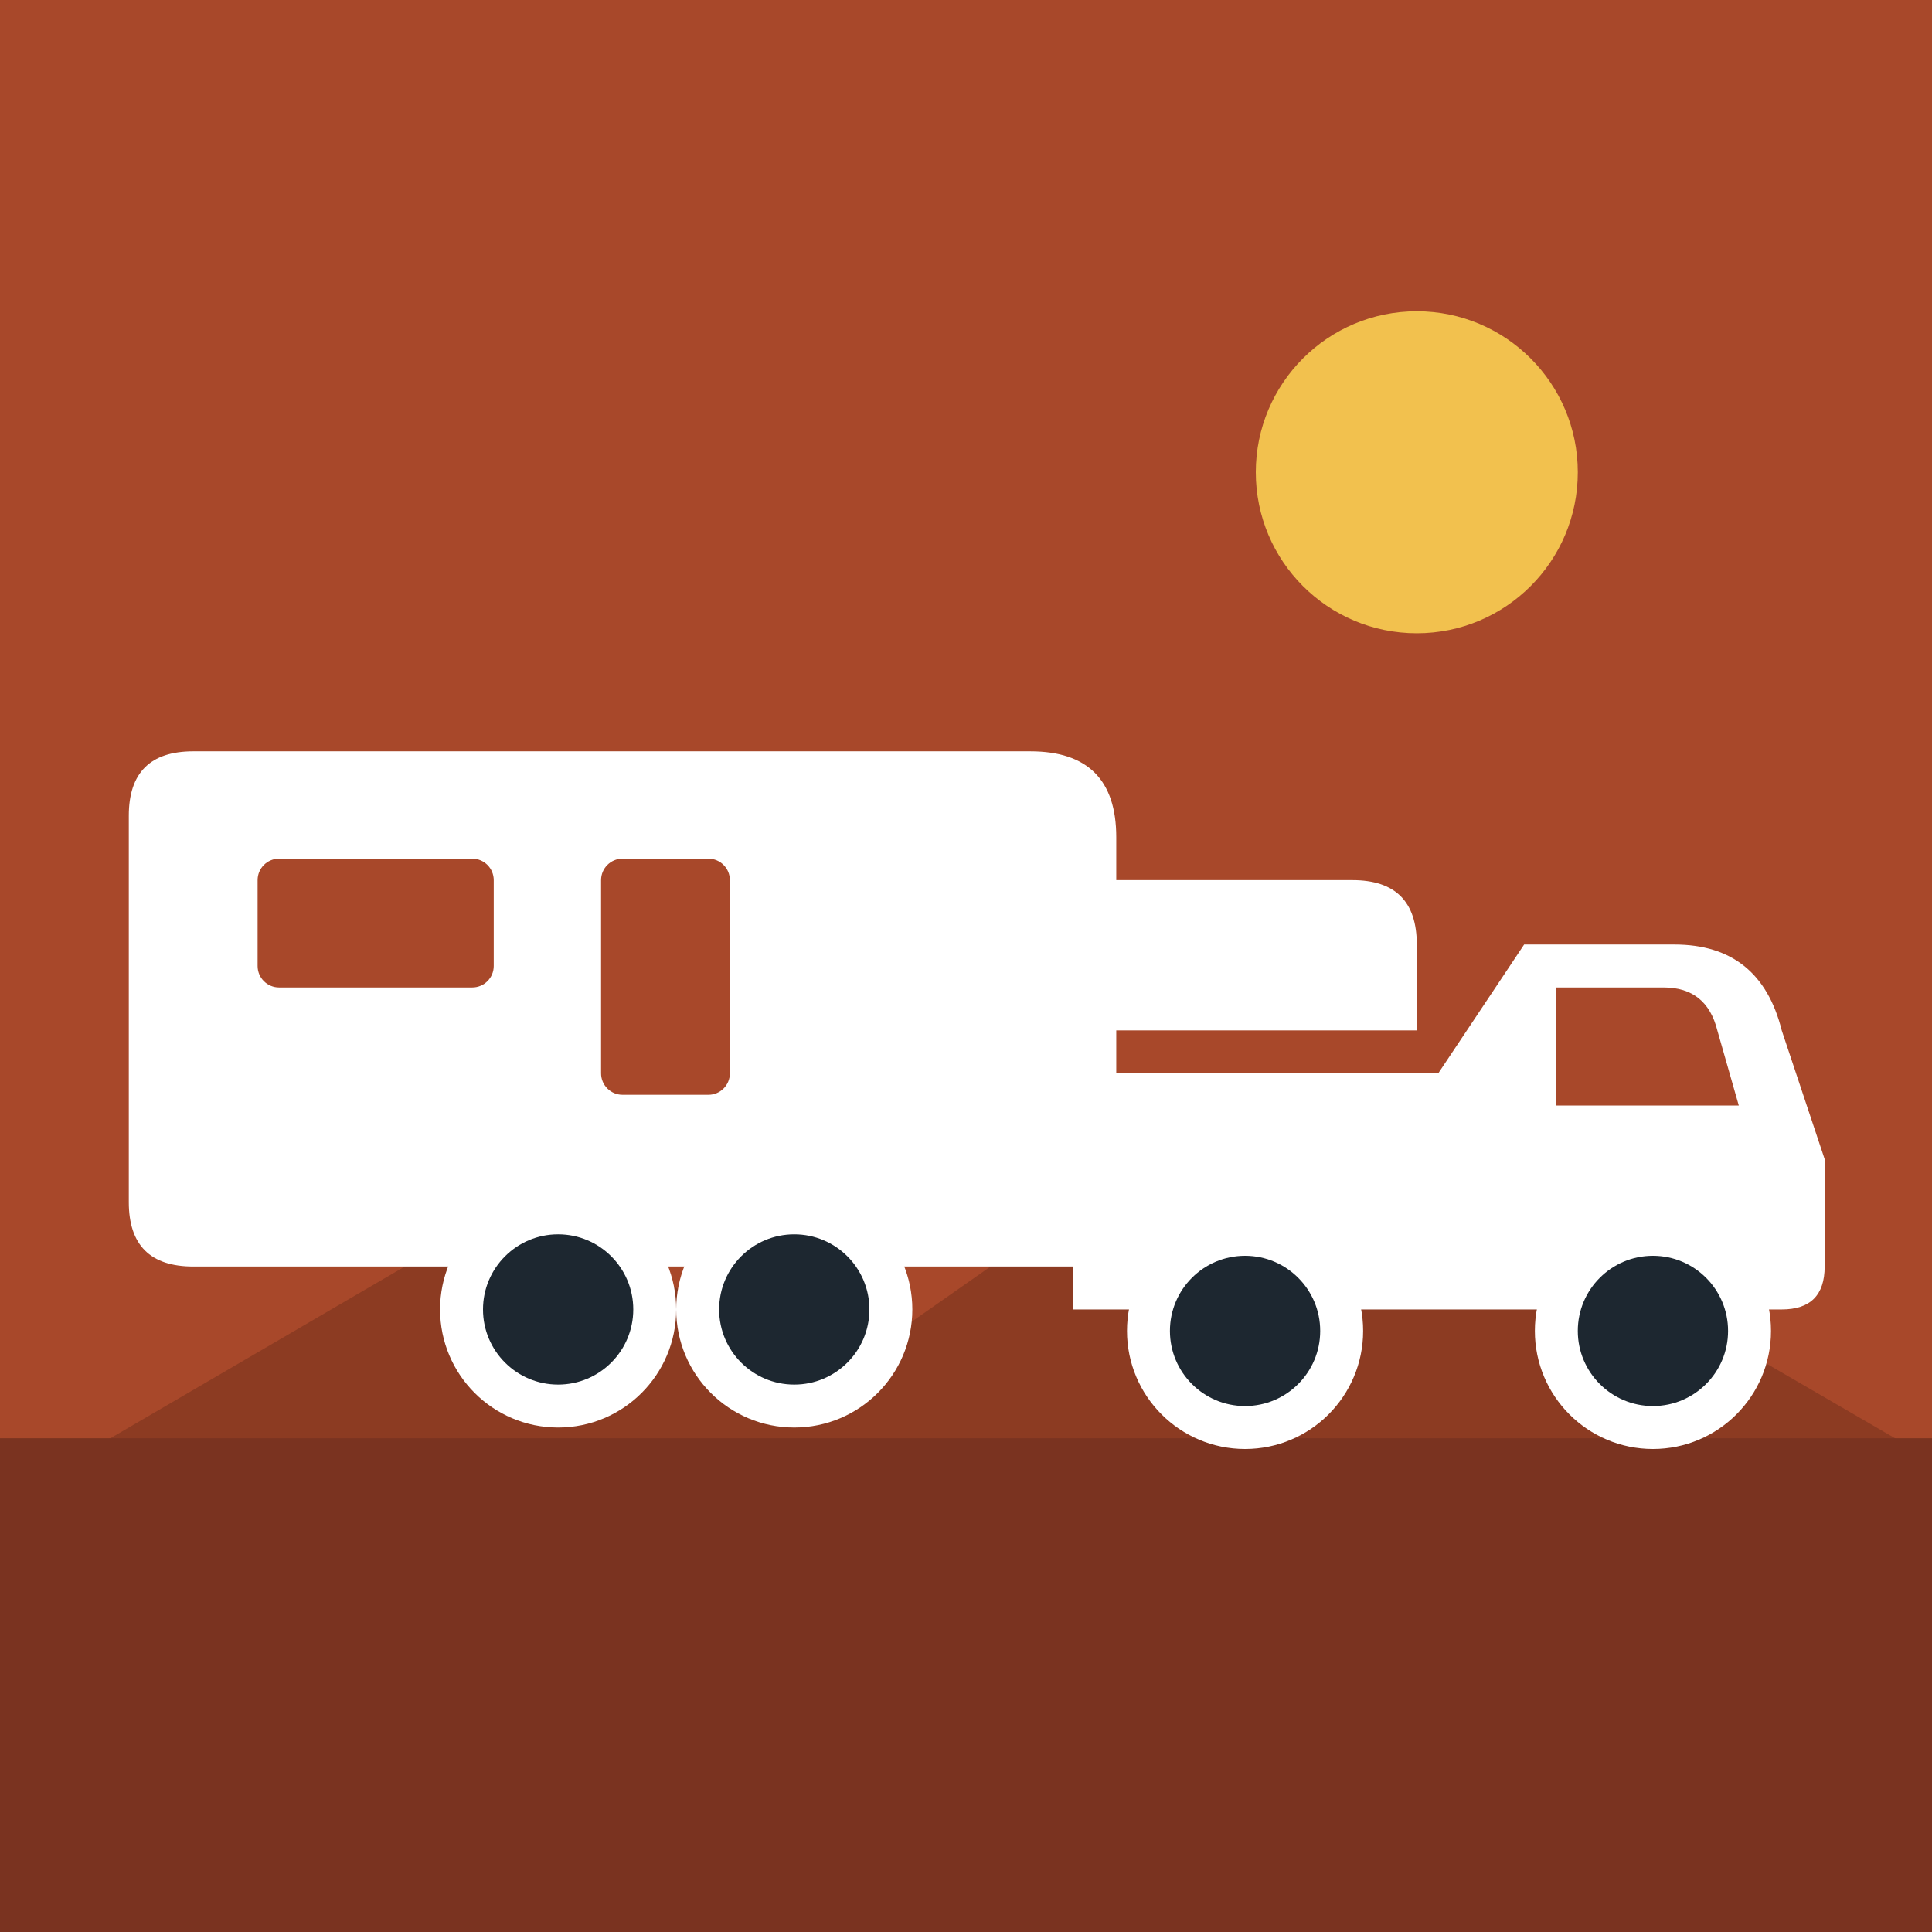
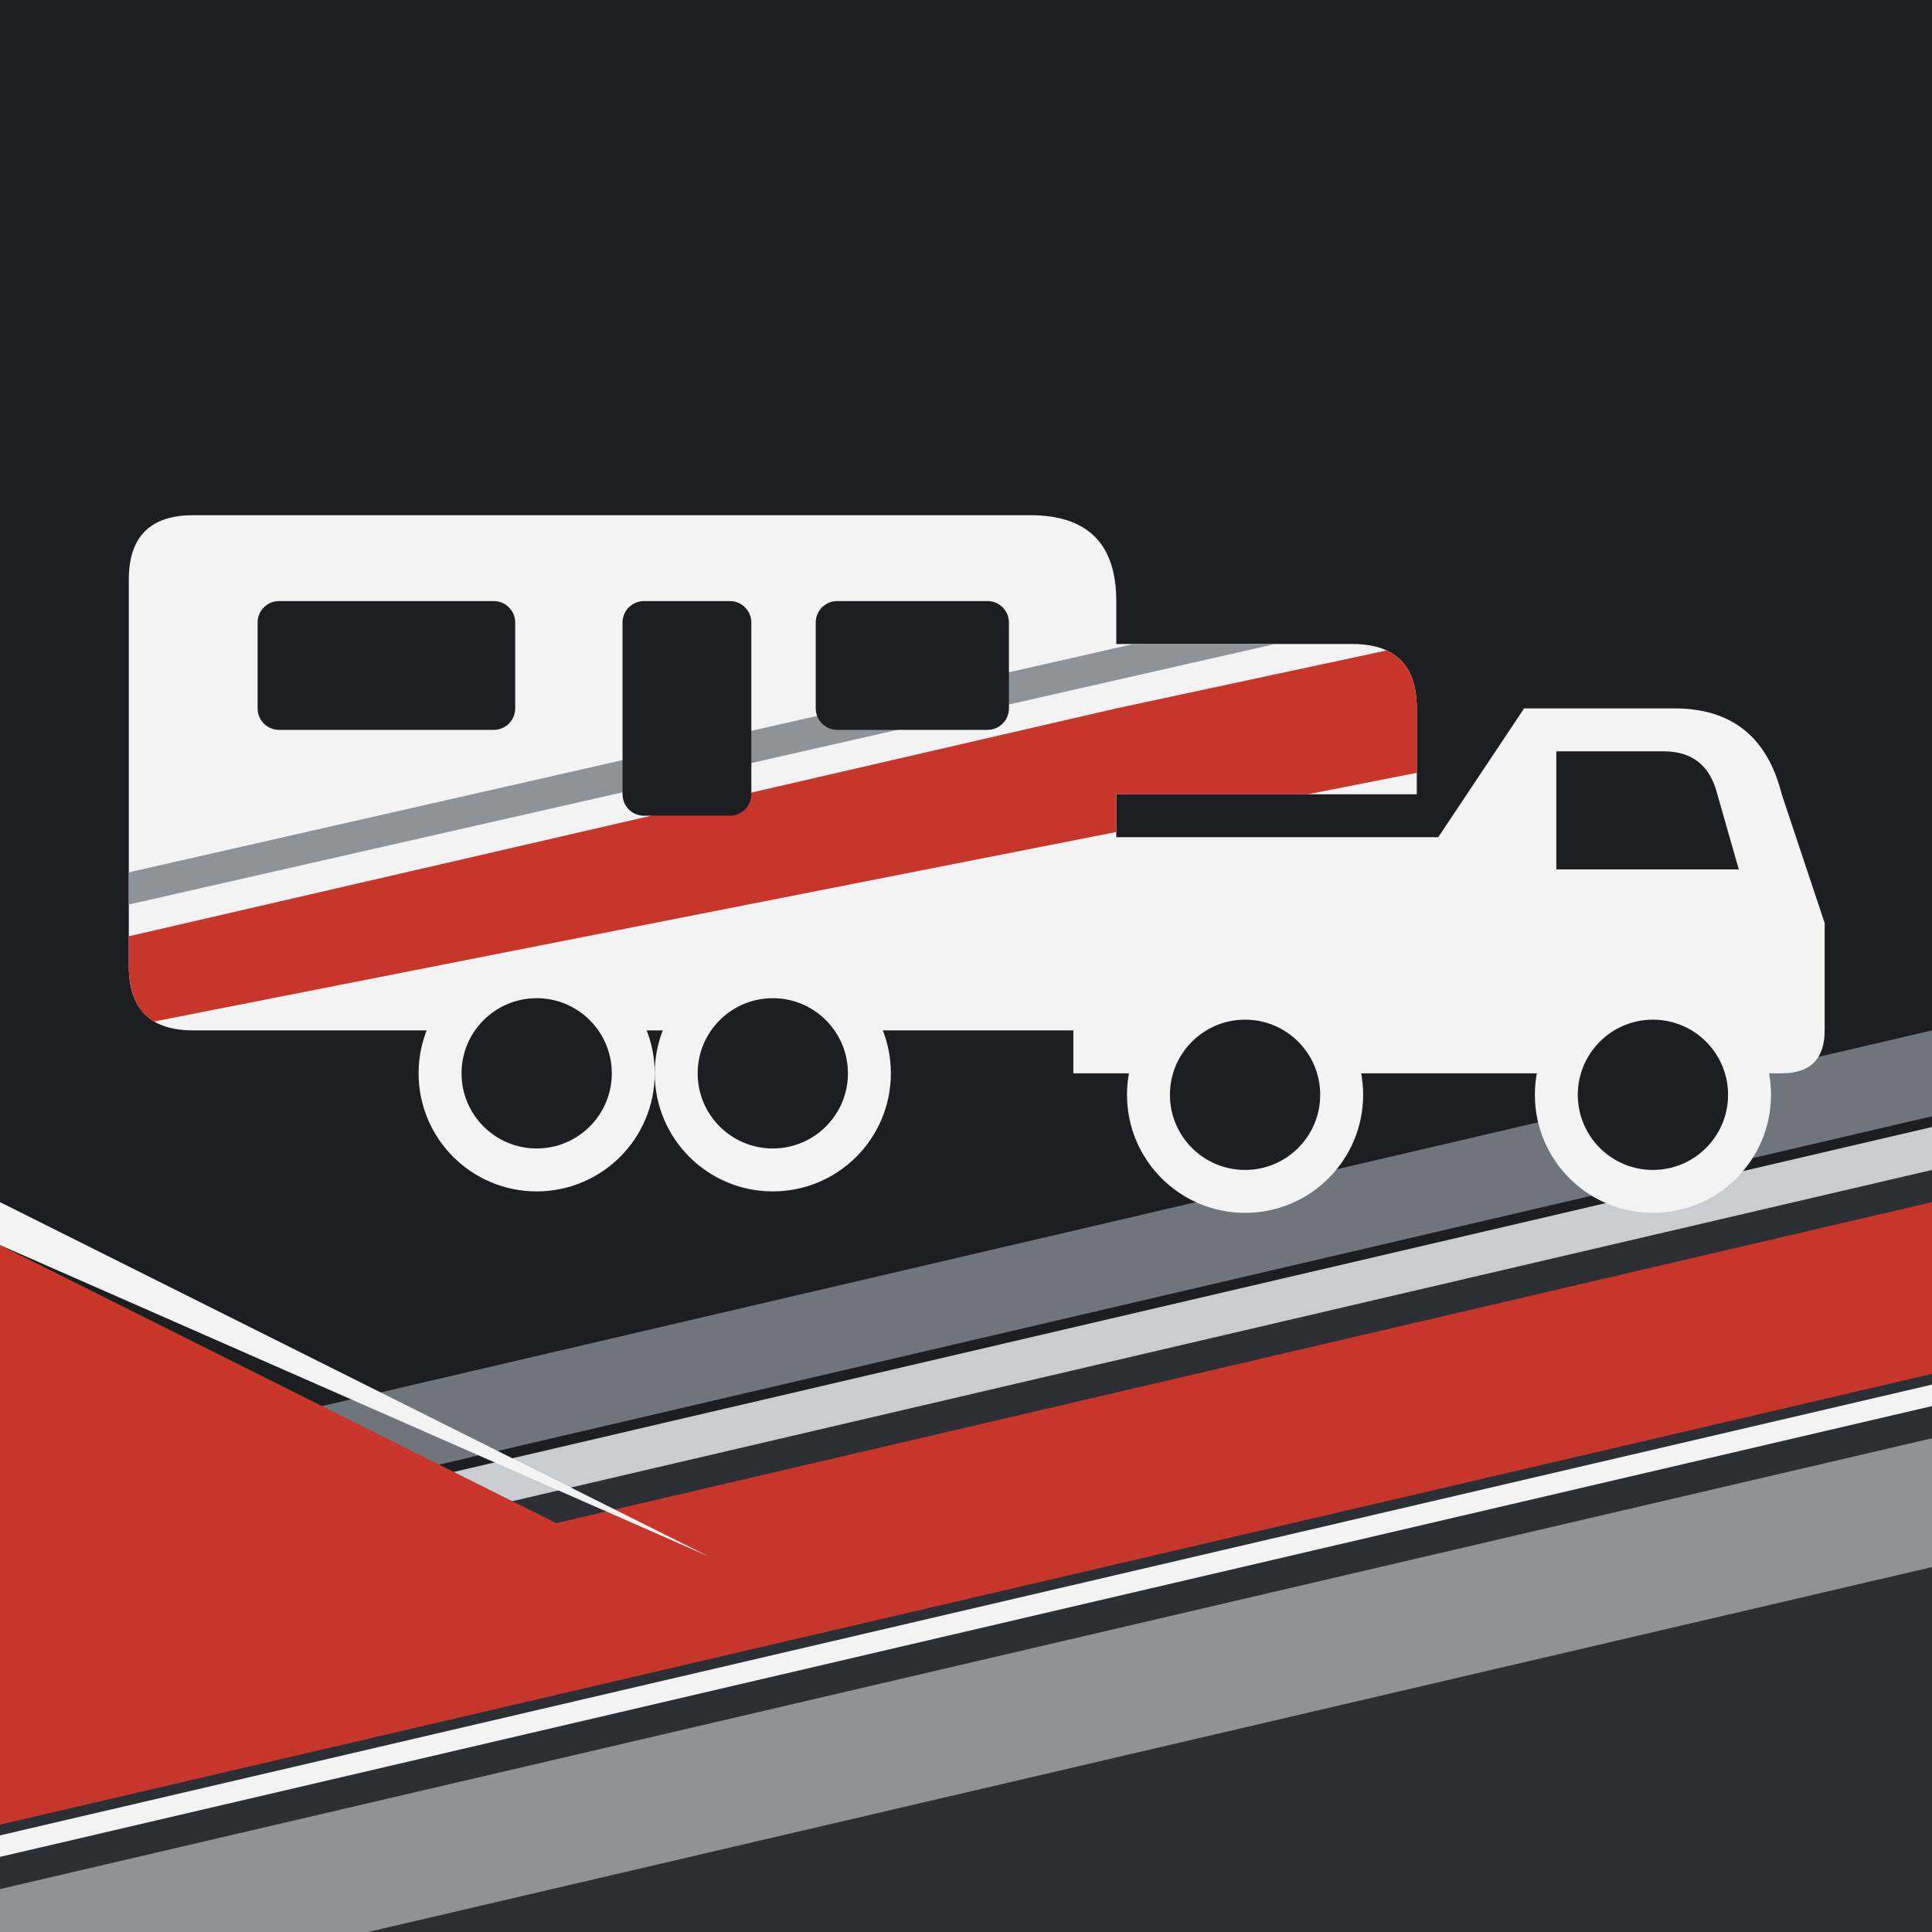
<svg xmlns="http://www.w3.org/2000/svg" viewBox="0 0 180 180">
-   <rect width="180" height="180" fill="#a8482a" />
-   <circle cx="132" cy="44" r="15" fill="#f2c14e" />
-   <path d="M0 140 L48 112 L78 128 L118 100 L180 136 V180 H0Z" fill="#8c3b22" />
-   <rect x="0" y="134" width="180" height="46" fill="#7a3320" />
-   <g fill="#fff">
-     <path d="M18 70 H96 Q104 70 104 78 V82 H126 Q132 82 132 88 V96 H104 V118 H18 Q12 118 12 112 V76 Q12 70 18 70Z" />
-     <path d="M100 100 H134 L142 88 H156 Q164 88 166 96 L170 108 V118 Q170 122 166 122 H100Z" />
-   </g>
-   <g fill="#a8482a">
-     <rect x="24" y="80" width="22" height="12" rx="2" />
-     <rect x="56" y="80" width="12" height="22" rx="2" />
-     <path d="M145 92 H155 Q159 92 160 96 L162 103 H145Z" />
-   </g>
-   <g fill="#1d2730" stroke="#fff" stroke-width="4">
-     <circle cx="52" cy="122" r="9" />
-     <circle cx="74" cy="122" r="9" />
-     <circle cx="116" cy="124" r="9" />
-     <circle cx="154" cy="124" r="9" />
+   <defs>
+     <clipPath id="tr">
+       <path d="M18 62 H96 Q104 62 104 70 V74 H126 Q132 74 132 80 V88 H104 V110 H18 Q12 110 12 104 V68 Q12 62 18 62Z" />
+     </clipPath>
+   </defs>
+   <rect width="180" height="180" fill="#1c1e21" />
+   <path d="M0 150 L180 108 V180 H0Z" fill="#2c3035" />
+   <path d="M0 138 L180 96 V104 L0 146Z" fill="#6f757c" />
+   <path d="M0 147 L180 105 V109 L0 151Z" fill="#c9cdd1" />
+   <path d="M0 154 L180 112 V128 L0 170Z" fill="#c8352b" />
+   <path d="M0 171 L180 129 V131 L0 173Z" fill="#f3f3f3" />
+   <path d="M0 176 L180 134 V146 L0 188Z" fill="#8e9399" />
+   <path d="M0 116 L60 146 L0 160Z" fill="#c8352b" />
+   <path d="M0 112 L66 145 L0 116Z" fill="#f3f3f3" />
+   <g transform="translate(0,-14)">
+     <g fill="#f3f3f3">
+       <path d="M18 62 H96 Q104 62 104 70 V74 H126 Q132 74 132 80 V88 H104 V110 H18 Q12 110 12 104 V68 Q12 62 18 62Z" />
+       <path d="M100 92 H134 L142 80 H156 Q164 80 166 88 L170 100 V110 Q170 114 166 114 H100Z" />
+     </g>
+     <g clip-path="url(#tr)">
+       <path d="M0 104 L104 80 L132 74 V86 L0 112Z" fill="#c8352b" />
+       <path d="M0 98 L132 68 V71 L0 101Z" fill="#8e9399" />
+     </g>
+     <g fill="#1c1e21">
+       <rect x="24" y="70" width="24" height="12" rx="2" />
+       <rect x="58" y="70" width="12" height="20" rx="2" />
+       <rect x="76" y="70" width="18" height="12" rx="2" />
+       <path d="M145 84 H155 Q159 84 160 88 L162 95 H145Z" />
+     </g>
+     <g fill="#1c1e21" stroke="#f3f3f3" stroke-width="4">
+       <circle cx="50" cy="114" r="9" />
+       <circle cx="72" cy="114" r="9" />
+       <circle cx="116" cy="116" r="9" />
+       <circle cx="154" cy="116" r="9" />
+     </g>
  </g>
</svg>
